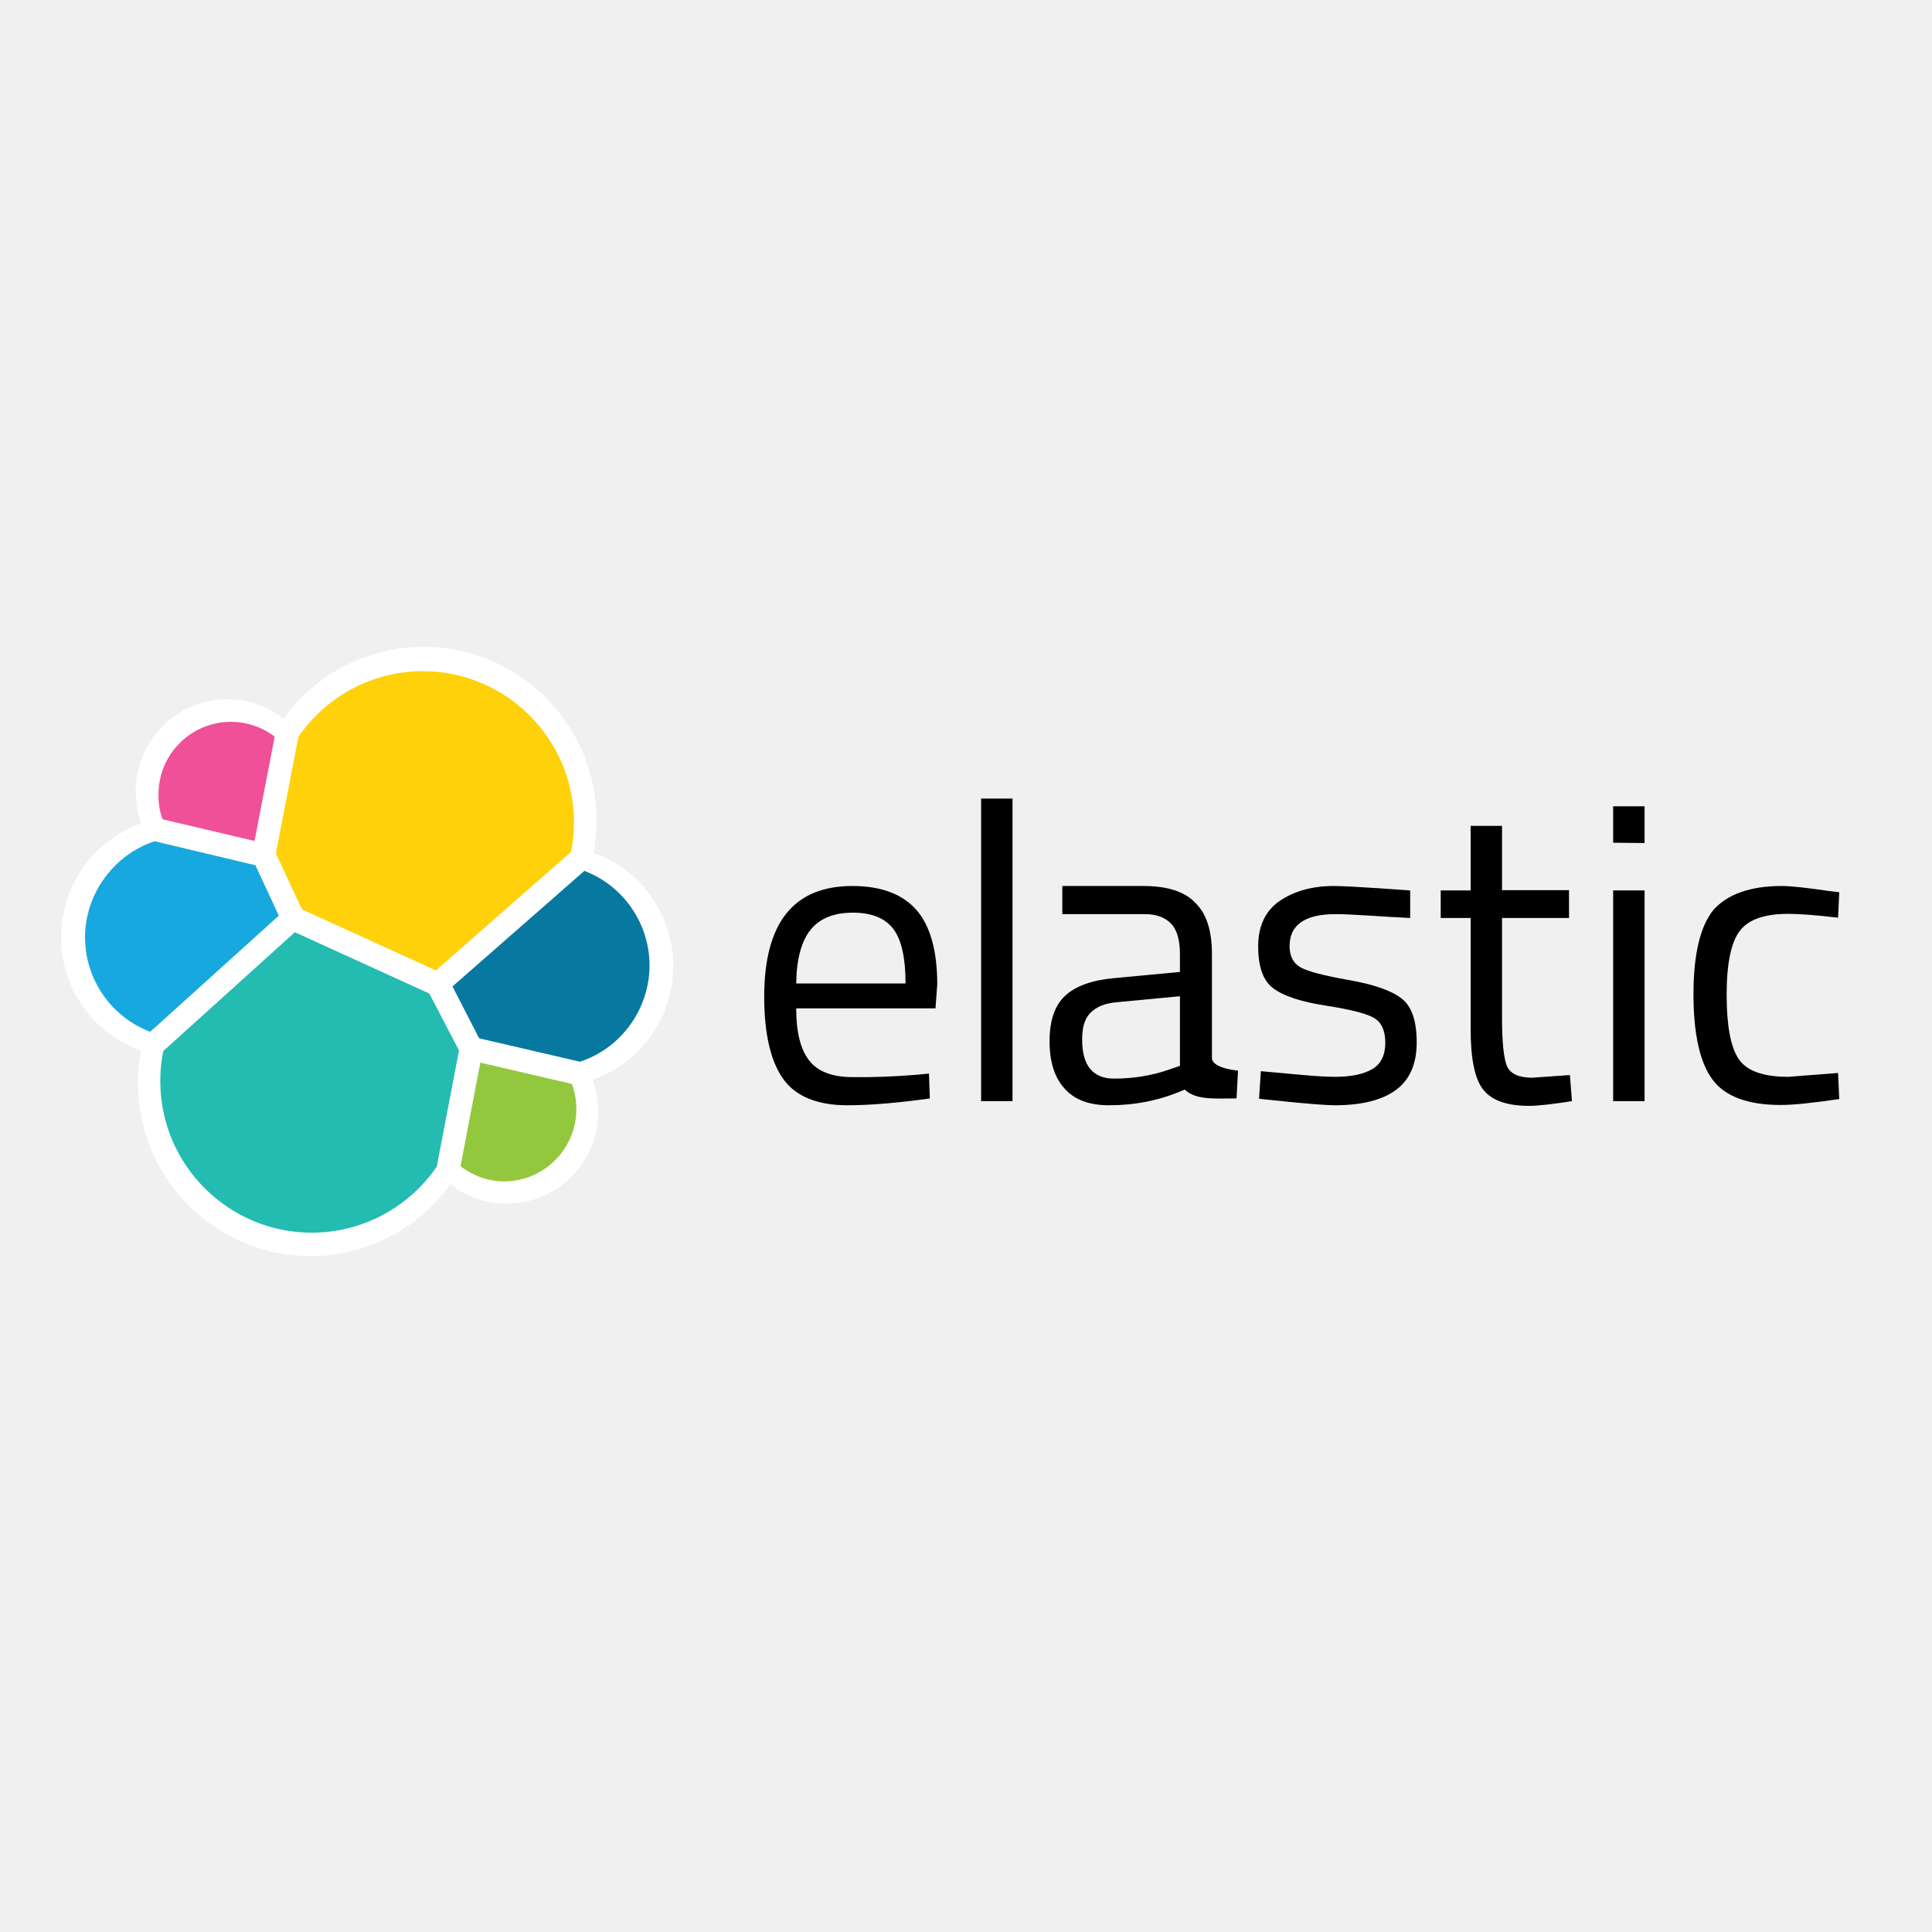
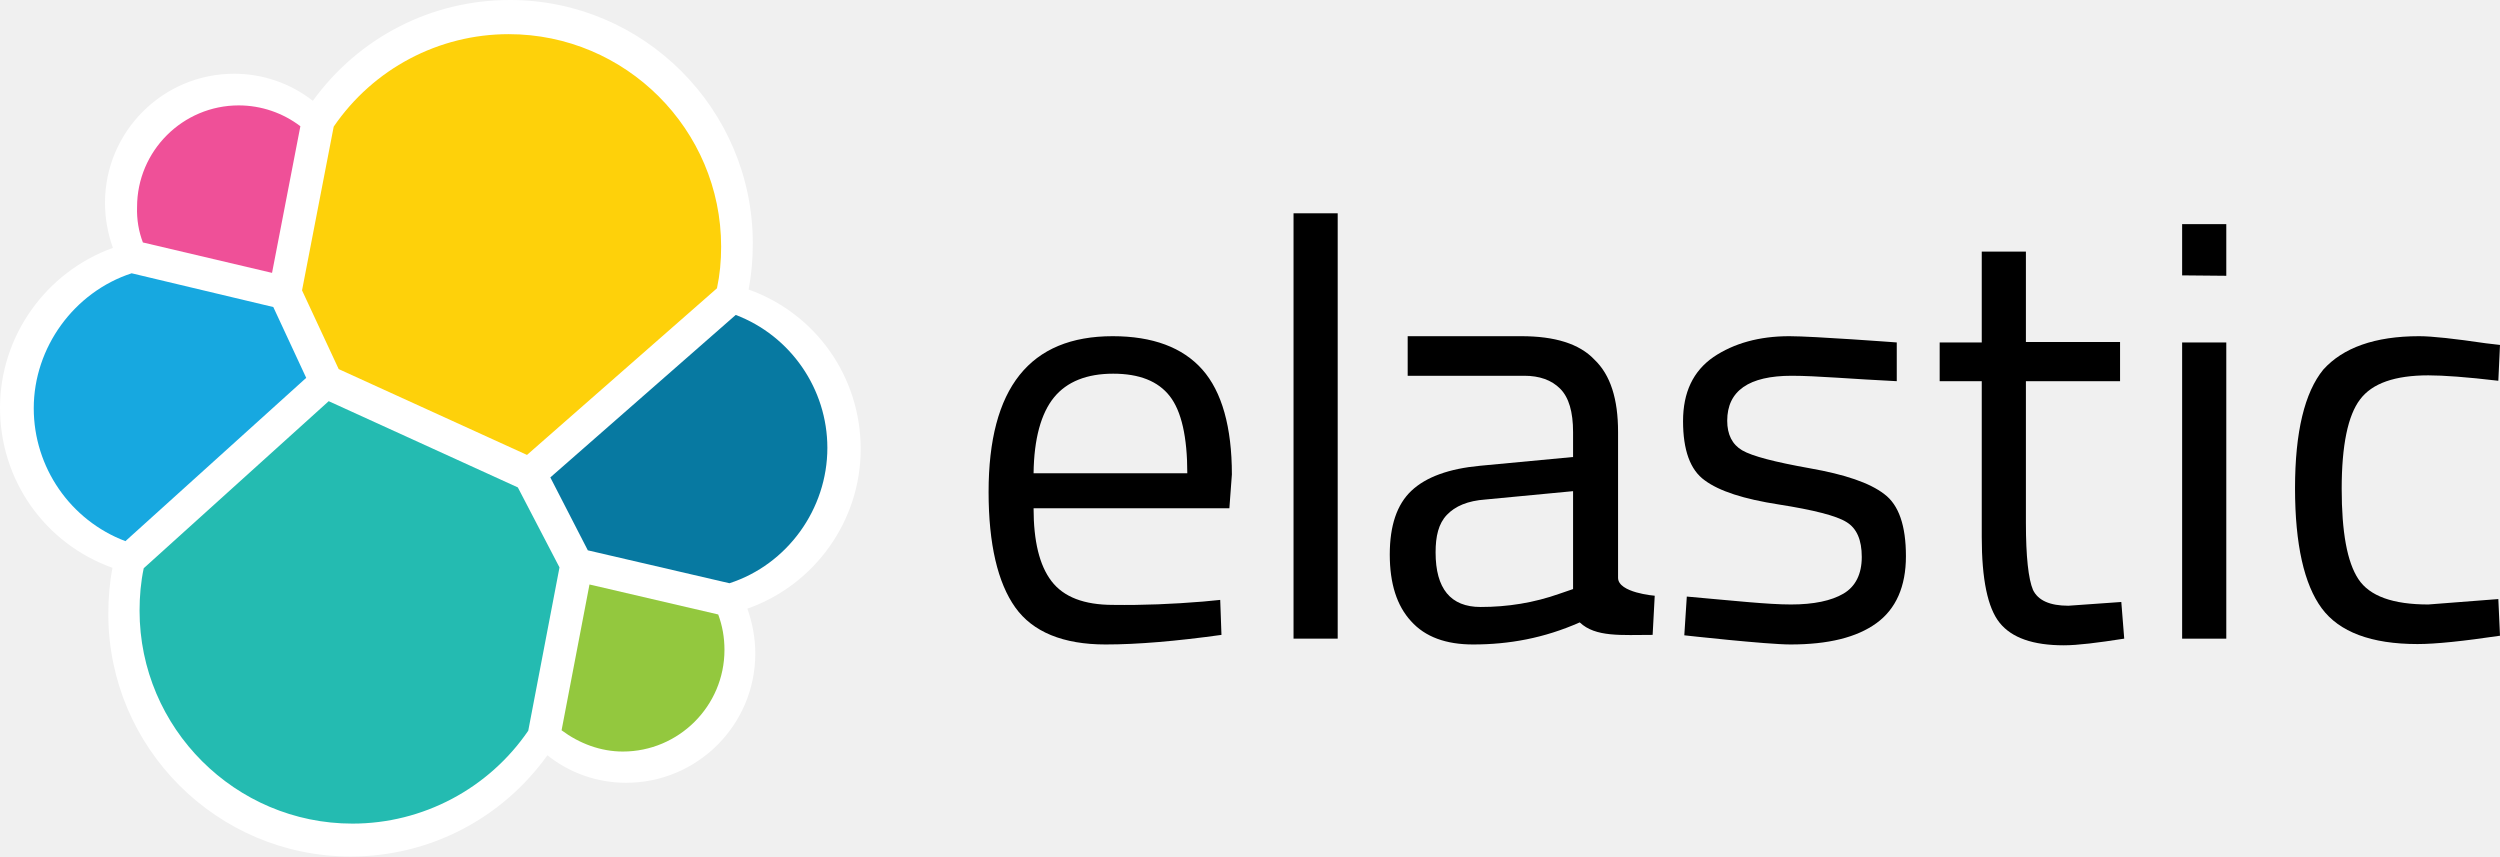
- <svg xmlns="http://www.w3.org/2000/svg" enable-background="new 0 0 652 652" height="316.228" viewBox="0 0 652 652" width="316.228">
-   <path d="m227.2 326.1c0-17.3-10.7-32.5-26.9-38.3.7-3.7 1-7.3 1-11.1 0-32.2-26.2-58.4-58.3-58.4-18.9 0-36.3 9-47.3 24.2-5.4-4.2-12-6.5-18.9-6.5-17.1 0-31 13.9-31 31 0 3.8.7 7.4 1.9 10.8-16.1 5.8-27.1 21.2-27.1 38.4 0 17.4 10.8 32.6 27 38.4-.7 3.6-1 7.3-1 11.1 0 32.1 26.1 58.2 58.2 58.2 18.9 0 36.3-9.1 47.2-24.3 5.4 4.3 12 6.6 18.9 6.6 17.1 0 31-13.9 31-31 0-3.8-.7-7.4-1.9-10.8 16.2-5.7 27.2-21.1 27.2-38.3" fill="#fff" />
-   <path d="m101.9 306.9 45.2 20.6 45.6-40c.7-3.3 1-6.5 1-10 0-28.1-22.9-51-51-51-16.8 0-32.5 8.3-42 22.2l-7.6 39.3z" fill="#fed10a" />
-   <path d="m55.1 354.7c-.7 3.3-1 6.7-1 10.2 0 28.2 23 51.1 51.1 51.1 16.9 0 32.7-8.4 42.2-22.3l7.5-39.2-10-19.2-45.4-20.7z" fill="#24bbb1" />
-   <path d="m54.9 276.5 31 7.3 6.8-35.2c-4.2-3.2-9.4-5-14.8-5-13.4 0-24.4 10.9-24.4 24.4-.1 3 .4 5.9 1.4 8.5" fill="#ef5098" />
-   <path d="m52.2 283.9c-13.8 4.5-23.5 17.8-23.5 32.4 0 14.2 8.8 26.9 22 31.9l43.4-39.2-7.9-17z" fill="#17a8e0" />
-   <path d="m155.4 393.6c4.3 3.2 9.4 5.1 14.7 5.1 13.4 0 24.4-10.9 24.4-24.4 0-3-.5-5.8-1.5-8.5l-30.9-7.2z" fill="#93c83e" />
-   <path d="m161.7 350.4 34 7.9c13.9-4.5 23.5-17.8 23.5-32.5 0-14.1-8.8-26.9-22-31.9l-44.5 39z" fill="#0779a1" />
-   <path d="m309.4 362.7 4.1-.4.3 8.4c-10.8 1.5-20.1 2.3-27.8 2.3-10.2 0-17.5-3-21.7-8.9s-6.4-15.2-6.4-27.7c0-25 9.9-37.4 29.8-37.4 9.6 0 16.8 2.7 21.5 8s7.1 13.8 7.1 25.2l-.6 8.1h-47c0 7.9 1.4 13.7 4.3 17.5s7.8 5.7 14.8 5.7c7.2.1 14.3-.2 21.6-.8zm-3.8-30.8c0-8.7-1.4-14.9-4.2-18.5s-7.3-5.4-13.6-5.4-11.1 1.9-14.2 5.7-4.8 9.9-4.9 18.2z" />
-   <path d="m331.1 371.6v-102.1h10.6v102.1z" />
-   <path d="m409 322v35c0 3.6 8.8 4.3 8.8 4.3l-.5 9.4c-7.5 0-13.7.6-17.5-3-8.6 3.8-17 5.3-25.6 5.3-6.5 0-11.5-1.8-14.9-5.6-3.4-3.7-5.1-9-5.1-16 0-6.9 1.7-12 5.2-15.3s9-5.3 16.5-6l22.3-2.1v-6c0-4.8-1-8.3-3.1-10.4s-5-3.1-8.6-3.1h-28v-9.5h27.3c8 0 13.9 1.8 17.5 5.6 3.9 3.7 5.7 9.5 5.7 17.4zm-43.8 28.9c0 8.7 3.6 13.1 10.8 13.1 6.5 0 12.8-1 19-3.2l3.2-1.1v-23.5l-21 2c-4.3.3-7.3 1.6-9.3 3.7s-2.7 5.1-2.7 9z" />
-   <path d="m450.7 308.5c-10.3 0-15.5 3.6-15.5 10.8 0 3.3 1.2 5.7 3.6 7.1s7.8 2.8 16.2 4.3c8.5 1.5 14.4 3.5 17.9 6.2 3.5 2.6 5.2 7.6 5.2 14.9s-2.4 12.7-7.1 16.1-11.5 5.1-20.6 5.1c-5.8 0-25.5-2.2-25.5-2.2l.6-9.3c11.3 1 19.5 1.9 25 1.9s9.7-.9 12.6-2.6 4.4-4.7 4.4-8.8-1.2-6.9-3.7-8.4c-2.4-1.5-7.9-2.9-16.2-4.2-8.4-1.3-14.3-3.2-17.8-5.8-3.5-2.5-5.2-7.3-5.2-14.2s2.4-12 7.3-15.4c4.9-3.3 11-5 18.2-5 5.8 0 25.8 1.5 25.8 1.5v9.3c-10.6-.5-19.2-1.3-25.2-1.3z" />
-   <path d="m529.5 309.8h-22.6v34c0 8.1.6 13.5 1.7 16.1 1.2 2.5 4 3.8 8.5 3.8l12.7-.9.7 8.8c-6.4 1-11.2 1.6-14.5 1.6-7.4 0-12.5-1.8-15.4-5.4s-4.3-10.5-4.3-20.6v-37.4h-10.1v-9.3h10.1v-21.8h10.6v21.7h22.6z" />
-   <path d="m544.4 284.4v-12.3h10.6v12.4zm0 87.2v-71.1h10.6v71.1z" />
-   <path d="m601.3 299c3.1 0 8.5.6 16 1.7l3.4.4-.4 8.6c-7.6-.9-13.2-1.3-16.8-1.3-8 0-13.5 1.9-16.4 5.8-2.9 3.8-4.4 11-4.4 21.4s1.3 17.6 4 21.7 8.3 6.1 16.8 6.1l16.8-1.3.4 8.8c-8.8 1.3-15.4 2-19.8 2-11.1 0-18.8-2.9-23-8.6s-6.4-15.3-6.4-28.8 2.3-23 6.8-28.5c4.7-5.2 12.3-8 23-8z" />
+ <svg xmlns="http://www.w3.org/2000/svg" enable-background="new 0 0 652 652" height="99.718" viewBox="0 0 600.1 205.6" width="291.056" version="1.1" id="svg14">
+   <defs id="defs14" />
+   <path d="m 206.6,107.8 c 0,-17.3 -10.7,-32.5 -26.9,-38.3 0.7,-3.7 1,-7.3 1,-11.1 C 180.7,26.2 154.5,0 122.4,0 103.5,0 86.1,9 75.1,24.2 69.7,20 63.1,17.7 56.2,17.7 c -17.1,0 -31,13.9 -31,31 0,3.8 0.7,7.4 1.9,10.8 C 11,65.3 0,80.7 0,97.9 c 0,17.4 10.8,32.6 27,38.4 -0.7,3.6 -1,7.3 -1,11.1 0,32.1 26.1,58.2 58.2,58.2 18.9,0 36.3,-9.1 47.2,-24.3 5.4,4.3 12,6.6 18.9,6.6 17.1,0 31,-13.9 31,-31 0,-3.8 -0.7,-7.4 -1.9,-10.8 16.2,-5.7 27.2,-21.1 27.2,-38.3" fill="#ffffff" id="path1" />
+   <path d="m 81.3,88.6 45.2,20.6 45.6,-40 c 0.7,-3.3 1,-6.5 1,-10 0,-28.1 -22.9,-51 -51,-51 -16.8,0 -32.5,8.3 -42,22.2 l -7.6,39.3 z" fill="#fed10a" id="path2" />
+   <path d="m 34.5,136.4 c -0.7,3.3 -1,6.7 -1,10.2 0,28.2 23,51.1 51.1,51.1 16.9,0 32.7,-8.4 42.2,-22.3 l 7.5,-39.2 -10,-19.2 -45.4,-20.7 z" fill="#24bbb1" id="path3" />
+   <path d="m 34.3,58.2 31,7.3 6.8,-35.2 c -4.2,-3.2 -9.4,-5 -14.8,-5 -13.4,0 -24.4,10.9 -24.4,24.4 -0.1,3 0.4,5.9 1.4,8.5" fill="#ef5098" id="path4" />
+   <path d="M 31.6,65.6 C 17.8,70.1 8.1,83.4 8.1,98 c 0,14.2 8.8,26.9 22,31.9 l 43.4,-39.2 -7.9,-17 z" fill="#17a8e0" id="path5" />
+   <path d="m 134.8,175.3 c 4.3,3.2 9.4,5.1 14.7,5.1 13.4,0 24.4,-10.9 24.4,-24.4 0,-3 -0.5,-5.8 -1.5,-8.5 l -30.9,-7.2 z" fill="#93c83e" id="path6" />
+   <path d="m 141.1,132.1 34,7.9 c 13.9,-4.5 23.5,-17.8 23.5,-32.5 0,-14.1 -8.8,-26.9 -22,-31.9 l -44.5,39 z" fill="#0779a1" id="path7" />
+   <path d="m 288.8,144.4 4.1,-0.4 0.3,8.4 c -10.8,1.5 -20.1,2.3 -27.8,2.3 -10.2,0 -17.5,-3 -21.7,-8.9 -4.2,-5.9 -6.4,-15.2 -6.4,-27.7 0,-25 9.9,-37.4 29.8,-37.4 9.6,0 16.8,2.7 21.5,8 4.7,5.3 7.1,13.8 7.1,25.2 l -0.6,8.1 h -47 c 0,7.9 1.4,13.7 4.3,17.5 2.9,3.8 7.8,5.7 14.8,5.7 7.2,0.1 14.3,-0.2 21.6,-0.8 z M 285,113.6 c 0,-8.7 -1.4,-14.9 -4.2,-18.5 -2.8,-3.6 -7.3,-5.4 -13.6,-5.4 -6.3,0 -11.1,1.9 -14.2,5.7 -3.1,3.8 -4.8,9.9 -4.9,18.2 z" id="path8" />
+   <path d="M 310.5,153.3 V 51.2 h 10.6 v 102.1 z" id="path9" />
+   <path d="m 388.4,103.7 v 35 c 0,3.6 8.8,4.3 8.8,4.3 l -0.5,9.4 c -7.5,0 -13.7,0.6 -17.5,-3 -8.6,3.8 -17,5.3 -25.6,5.3 -6.5,0 -11.5,-1.8 -14.9,-5.6 -3.4,-3.7 -5.1,-9 -5.1,-16 0,-6.9 1.7,-12 5.2,-15.3 3.5,-3.3 9,-5.3 16.5,-6 l 22.3,-2.1 v -6 c 0,-4.8 -1,-8.3 -3.1,-10.4 -2.1,-2.1 -5,-3.1 -8.6,-3.1 h -28 v -9.5 h 27.3 c 8,0 13.9,1.8 17.5,5.6 3.9,3.7 5.7,9.5 5.7,17.4 z m -43.8,28.9 c 0,8.7 3.6,13.1 10.8,13.1 6.5,0 12.8,-1 19,-3.2 l 3.2,-1.1 v -23.5 l -21,2 c -4.3,0.3 -7.3,1.6 -9.3,3.7 -2,2.1 -2.7,5.1 -2.7,9 z" id="path10" />
+   <path d="m 430.1,90.2 c -10.3,0 -15.5,3.6 -15.5,10.8 0,3.3 1.2,5.7 3.6,7.1 2.4,1.4 7.8,2.8 16.2,4.3 8.5,1.5 14.4,3.5 17.9,6.2 3.5,2.6 5.2,7.6 5.2,14.9 0,7.3 -2.4,12.7 -7.1,16.1 -4.7,3.4 -11.5,5.1 -20.6,5.1 -5.8,0 -25.5,-2.2 -25.5,-2.2 l 0.6,-9.3 c 11.3,1 19.5,1.9 25,1.9 5.5,0 9.7,-0.9 12.6,-2.6 2.9,-1.7 4.4,-4.7 4.4,-8.8 0,-4.1 -1.2,-6.9 -3.7,-8.4 -2.4,-1.5 -7.9,-2.9 -16.2,-4.2 -8.4,-1.3 -14.3,-3.2 -17.8,-5.8 -3.5,-2.5 -5.2,-7.3 -5.2,-14.2 0,-6.9 2.4,-12 7.3,-15.4 4.9,-3.3 11,-5 18.2,-5 5.8,0 25.8,1.5 25.8,1.5 v 9.3 C 444.7,91 436.1,90.2 430.1,90.2 Z" id="path11" />
+   <path d="m 508.9,91.5 h -22.6 v 34 c 0,8.1 0.6,13.5 1.7,16.1 1.2,2.5 4,3.8 8.5,3.8 l 12.7,-0.9 0.7,8.8 c -6.4,1 -11.2,1.6 -14.5,1.6 -7.4,0 -12.5,-1.8 -15.4,-5.4 -2.9,-3.6 -4.3,-10.5 -4.3,-20.6 V 91.5 h -10.1 v -9.3 h 10.1 V 60.4 h 10.6 v 21.7 h 22.6 z" id="path12" />
+   <path d="M 523.8,66.1 V 53.8 h 10.6 v 12.4 z m 0,87.2 V 82.2 h 10.6 v 71.1 z" id="path13" />
+   <path d="m 580.7,80.7 c 3.1,0 8.5,0.6 16,1.7 l 3.4,0.4 -0.4,8.6 c -7.6,-0.9 -13.2,-1.3 -16.8,-1.3 -8,0 -13.5,1.9 -16.4,5.8 -2.9,3.8 -4.4,11 -4.4,21.4 0,10.4 1.3,17.6 4,21.7 2.7,4.1 8.3,6.1 16.8,6.1 l 16.8,-1.3 0.4,8.8 c -8.8,1.3 -15.4,2 -19.8,2 -11.1,0 -18.8,-2.9 -23,-8.6 -4.2,-5.7 -6.4,-15.3 -6.4,-28.8 0,-13.5 2.3,-23 6.8,-28.5 4.7,-5.2 12.3,-8 23,-8 z" id="path14" />
</svg>
